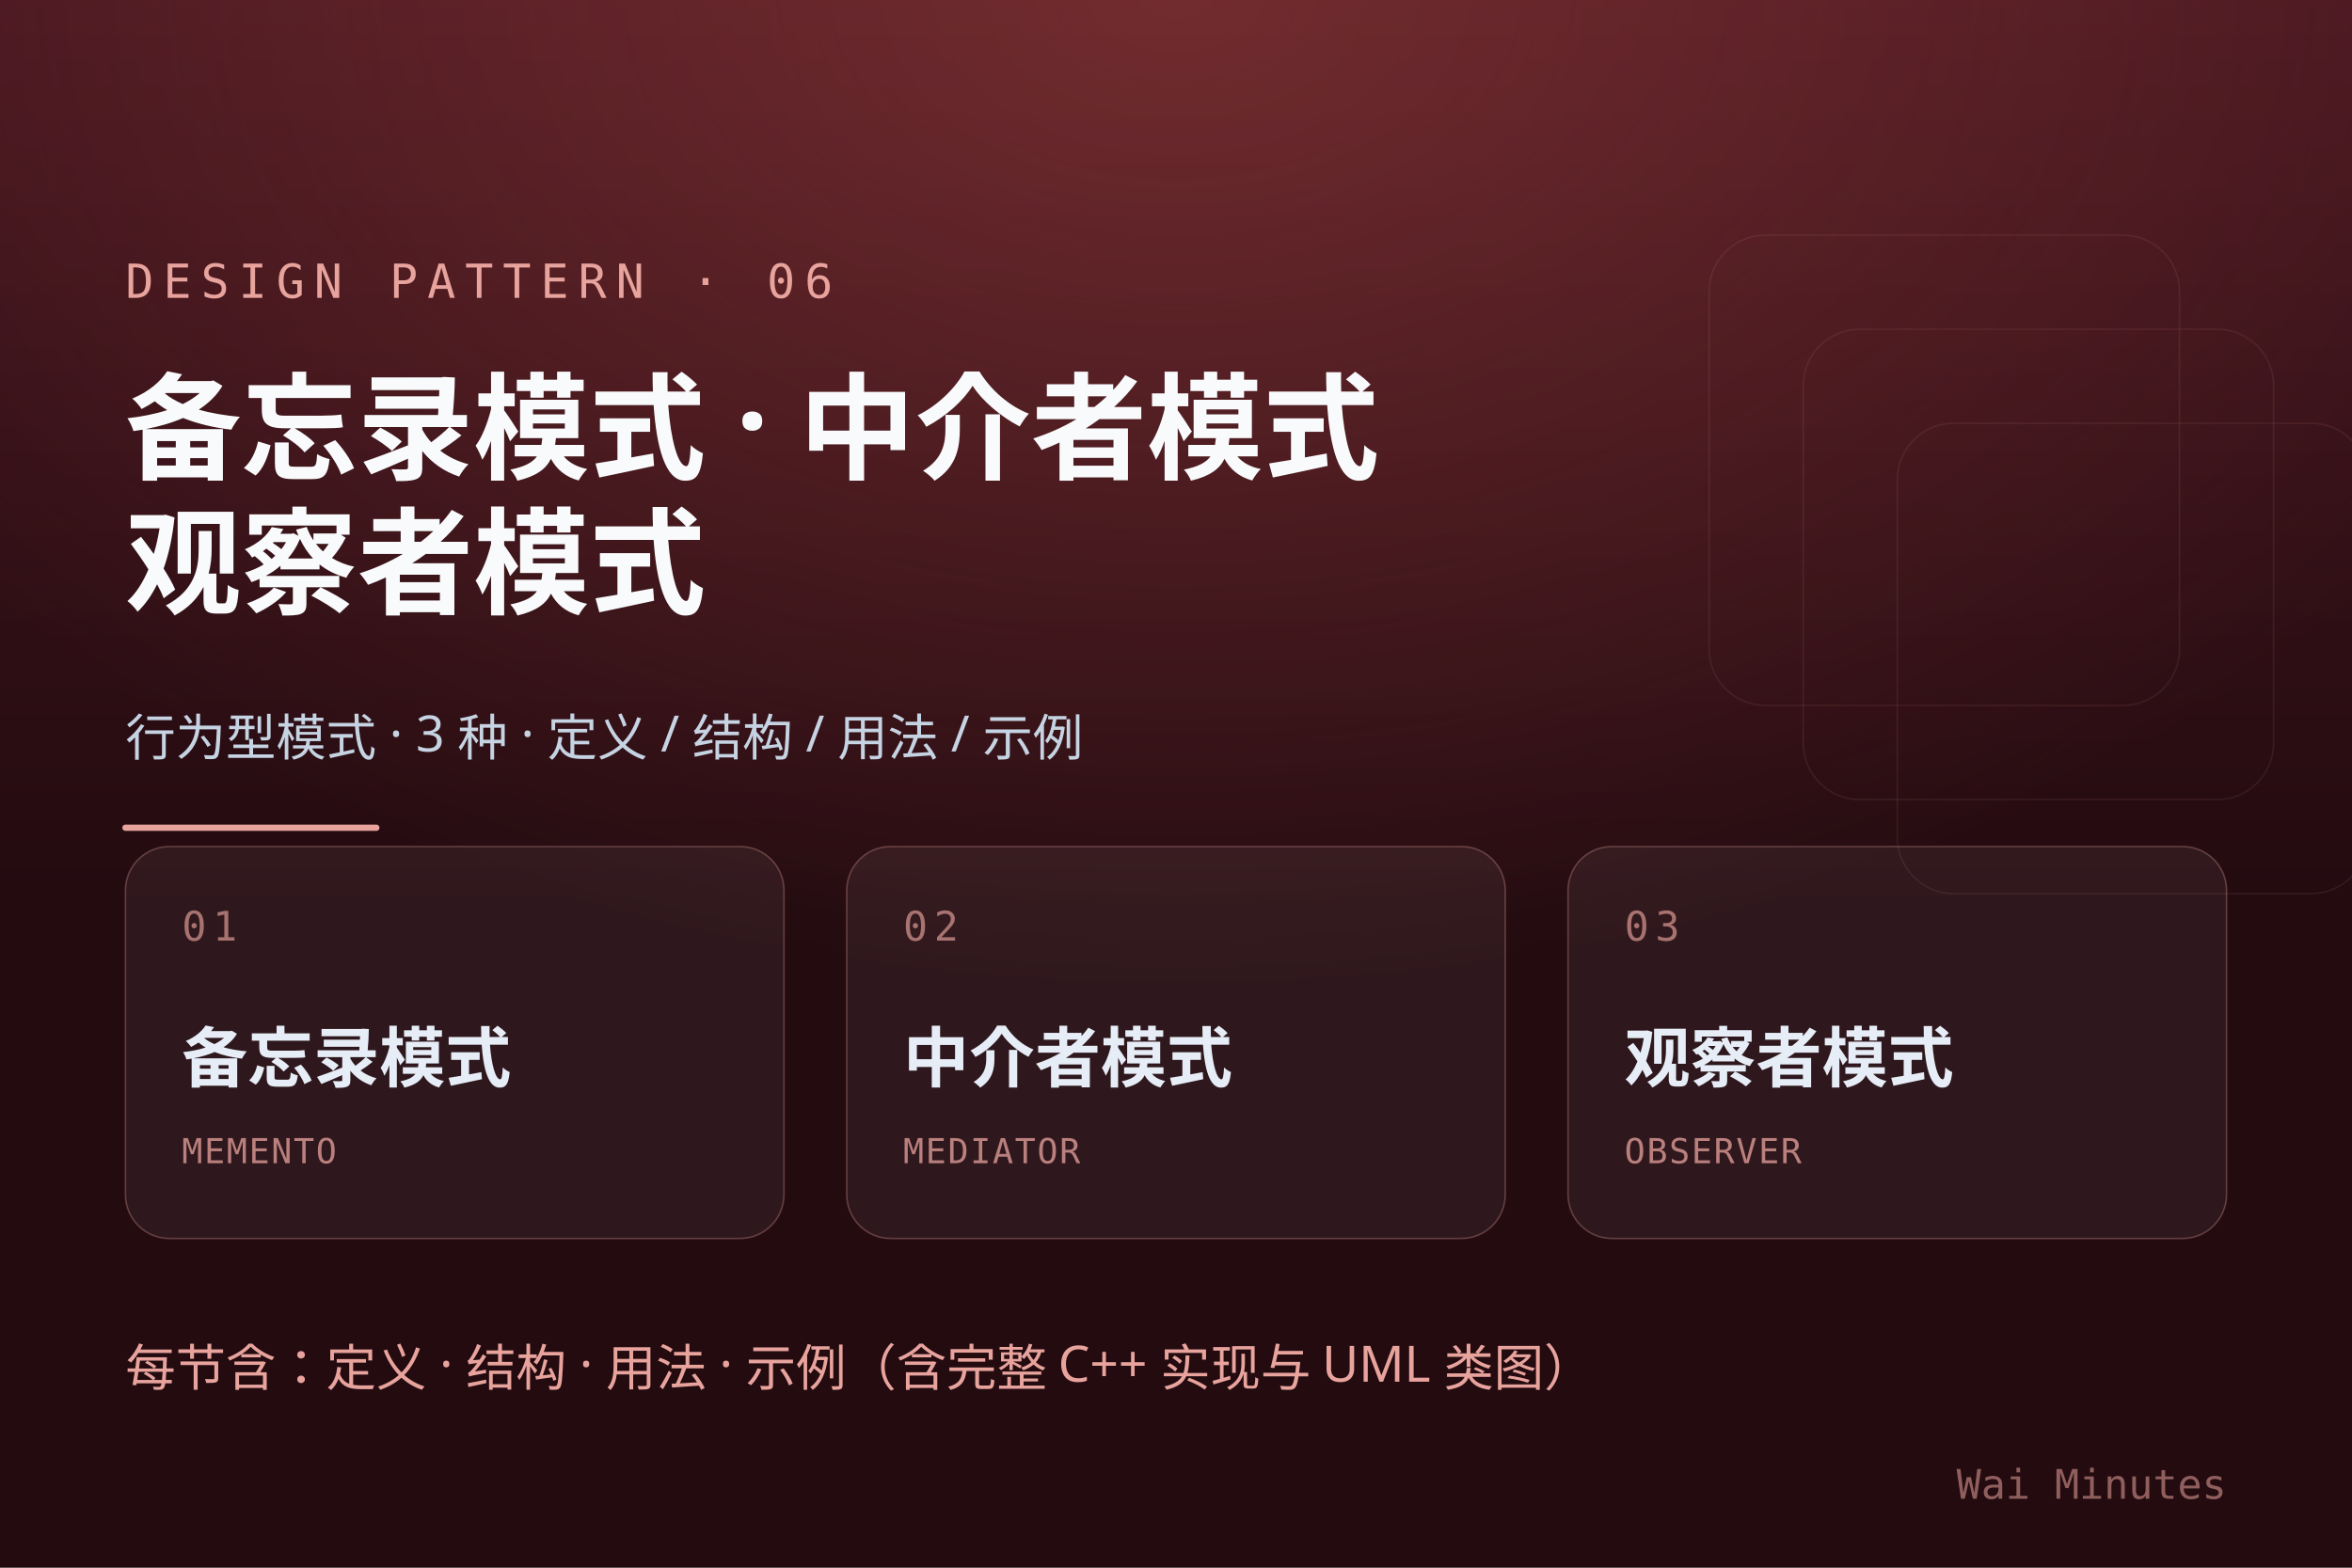
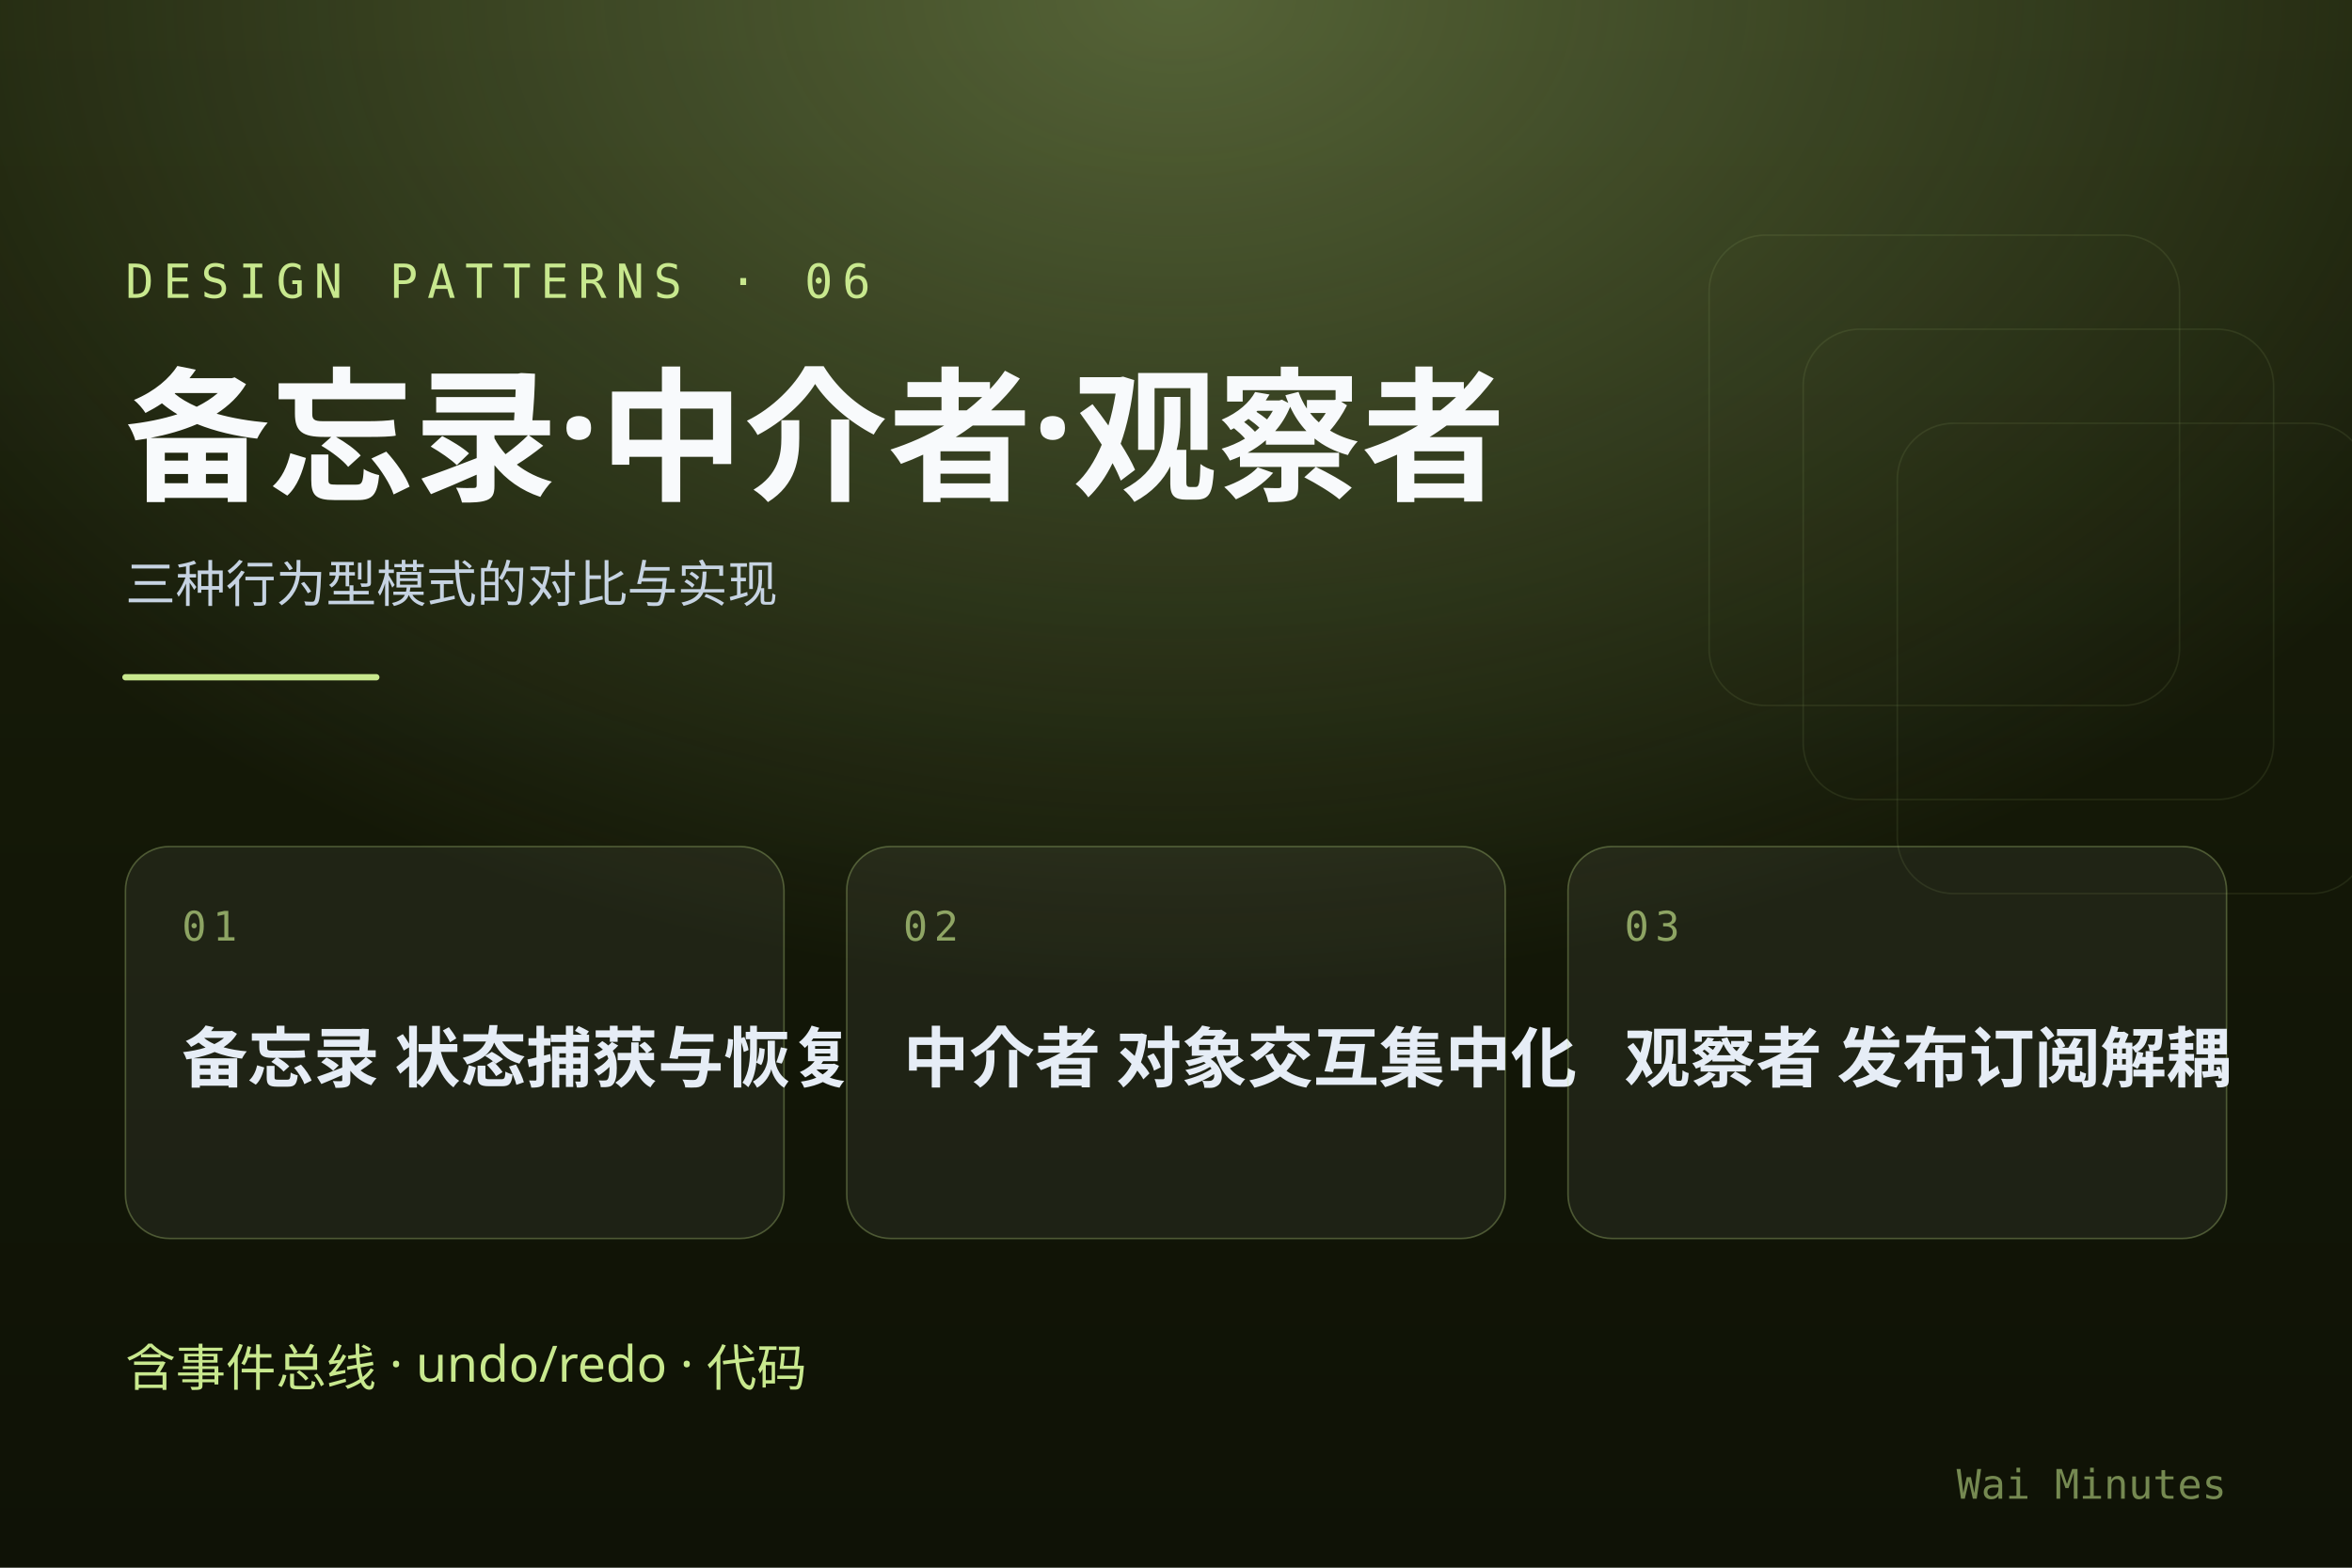
<svg xmlns="http://www.w3.org/2000/svg" width="1500" height="1000" viewBox="0 0 1500 1000" role="img" aria-labelledby="t d">
  <defs>
    <linearGradient id="bg" x1="0" y1="0" x2="0" y2="1">
-       <stop offset="0" stop-color="#46161f" />
-       <stop offset="0.58" stop-color="#230b10" />
-       <stop offset="1" stop-color="#230b10" />
+       <stop offset="0" stop-color="#1a1f0a" />
+       <stop offset="0.58" stop-color="#131707" />
+       <stop offset="1" stop-color="#0f1206" />
    </linearGradient>
    <radialGradient id="glow" cx="0.5" cy="0" r="0.9">
-       <stop offset="0" stop-color="#c8564f" stop-opacity="0.34" />
-       <stop offset="0.7" stop-color="#c8564f" stop-opacity="0" />
+       <stop offset="0" stop-color="#c8e88e" stop-opacity="0.34" />
+       <stop offset="0.7" stop-color="#c8e88e" stop-opacity="0" />
    </radialGradient>
    <style>.sans { font-family: 'Microsoft YaHei','PingFang SC','Hiragino Sans GB','Noto Sans SC','Source Han Sans SC',sans-serif; } .mono { font-family: 'Cascadia Mono','Consolas','SFMono-Regular',monospace; }</style>
  </defs>
  <rect width="1500" height="1000" fill="url(#bg)" />
  <rect width="1500" height="1000" fill="url(#glow)" />
-   <g opacity="0.5" stroke="#e8a39d" stroke-opacity="0.18" fill="none">
+   <g opacity="0.5" stroke="#c8e88e" stroke-opacity="0.18" fill="none">
    <rect x="1090" y="150" width="300" height="300" rx="36" />
    <rect x="1150" y="210" width="300" height="300" rx="36" />
    <rect x="1210" y="270" width="300" height="300" rx="36" />
  </g>
-   <text class="mono" x="80" y="190" fill="#e8a39d" font-size="30" letter-spacing="6">DESIGN PATTERN · 06</text>
-   <text class="sans" x="80" y="300" fill="#f8fafc" font-size="74" font-weight="700">备忘录模式 · 中介者模式</text>
-   <text class="sans" x="80" y="386" fill="#f8fafc" font-size="74" font-weight="700">观察者模式</text>
-   <text class="sans" x="80" y="482" fill="#c6d3e2" font-size="32">行为型模式 · 3 种 · 定义 / 结构 / 用法 / 示例</text>
-   <line x1="80" y1="528" x2="240" y2="528" stroke="#e8a39d" stroke-width="4" stroke-linecap="round" />
+   <text class="mono" x="80" y="190" fill="#c8e88e" font-size="30" letter-spacing="6">DESIGN PATTERNS · 06</text>
+   <text class="sans" x="80" y="312" fill="#f8fafc" font-size="92" font-weight="700">备忘录·中介者·观察者</text>
+   <text class="sans" x="80" y="384" fill="#c6d3e2" font-size="32">三种行为型模式的对比与实现</text>
+   <line x1="80" y1="432" x2="240" y2="432" stroke="#c8e88e" stroke-width="4" stroke-linecap="round" />
  <g>
-     <rect x="80" y="540" width="420" height="250" rx="28" fill="#ffffff" fill-opacity="0.055" stroke="#e8a39d" stroke-opacity="0.30" />
-     <text class="mono" x="116" y="600" fill="#e8a39d" fill-opacity="0.65" font-size="26" letter-spacing="4">01</text>
-     <text class="sans" x="116" y="690" fill="#e6edf6" font-size="42" font-weight="600">备忘录模式</text>
-     <text class="mono" x="116" y="742" fill="#e8a39d" fill-opacity="0.75" font-size="22" letter-spacing="1">MEMENTO</text>
+     <rect x="80" y="540" width="420" height="250" rx="28" fill="#ffffff" fill-opacity="0.055" stroke="#c8e88e" stroke-opacity="0.30" />
+     <text class="mono" x="116" y="600" fill="#c8e88e" fill-opacity="0.65" font-size="26" letter-spacing="4">01</text>
+     <text class="sans" x="116" y="690" fill="#e6edf6" font-size="42" font-weight="600">备忘录 状态捕获与恢复</text>
+     <text class="mono" x="116" y="742" fill="#c8e88e" fill-opacity="0.75" font-size="22" letter-spacing="1"> </text>
  </g>
  <g>
-     <rect x="540" y="540" width="420" height="250" rx="28" fill="#ffffff" fill-opacity="0.055" stroke="#e8a39d" stroke-opacity="0.30" />
-     <text class="mono" x="576" y="600" fill="#e8a39d" fill-opacity="0.65" font-size="26" letter-spacing="4">02</text>
-     <text class="sans" x="576" y="690" fill="#e6edf6" font-size="42" font-weight="600">中介者模式</text>
-     <text class="mono" x="576" y="742" fill="#e8a39d" fill-opacity="0.75" font-size="22" letter-spacing="1">MEDIATOR</text>
+     <rect x="540" y="540" width="420" height="250" rx="28" fill="#ffffff" fill-opacity="0.055" stroke="#c8e88e" stroke-opacity="0.30" />
+     <text class="mono" x="576" y="600" fill="#c8e88e" fill-opacity="0.65" font-size="26" letter-spacing="4">02</text>
+     <text class="sans" x="576" y="690" fill="#e6edf6" font-size="42" font-weight="600">中介者 对象交互集中化</text>
+     <text class="mono" x="576" y="742" fill="#c8e88e" fill-opacity="0.75" font-size="22" letter-spacing="1"> </text>
  </g>
  <g>
-     <rect x="1000" y="540" width="420" height="250" rx="28" fill="#ffffff" fill-opacity="0.055" stroke="#e8a39d" stroke-opacity="0.30" />
-     <text class="mono" x="1036" y="600" fill="#e8a39d" fill-opacity="0.65" font-size="26" letter-spacing="4">03</text>
-     <text class="sans" x="1036" y="690" fill="#e6edf6" font-size="42" font-weight="600">观察者模式</text>
-     <text class="mono" x="1036" y="742" fill="#e8a39d" fill-opacity="0.75" font-size="22" letter-spacing="1">OBSERVER</text>
+     <rect x="1000" y="540" width="420" height="250" rx="28" fill="#ffffff" fill-opacity="0.055" stroke="#c8e88e" stroke-opacity="0.30" />
+     <text class="mono" x="1036" y="600" fill="#c8e88e" fill-opacity="0.65" font-size="26" letter-spacing="4">03</text>
+     <text class="sans" x="1036" y="690" fill="#e6edf6" font-size="42" font-weight="600">观察者 发布订阅解耦</text>
+     <text class="mono" x="1036" y="742" fill="#c8e88e" fill-opacity="0.75" font-size="22" letter-spacing="1"> </text>
  </g>
-   <text class="sans" x="80" y="884" fill="#e8a39d" font-size="32">每节含：定义 · 结构 · 用法 · 示例（含完整 C++ 实现与 UML 类图）</text>
-   <text class="mono" x="1420" y="956" fill="#e8a39d" fill-opacity="0.55" font-size="26" text-anchor="end">Wai Minutes</text>
+   <text class="sans" x="80" y="884" fill="#c8e88e" font-size="32">含事件总线 · undo/redo · 代码</text>
+   <text class="mono" x="1420" y="956" fill="#c8e88e" fill-opacity="0.55" font-size="26" text-anchor="end">Wai Minutes</text>
</svg>
